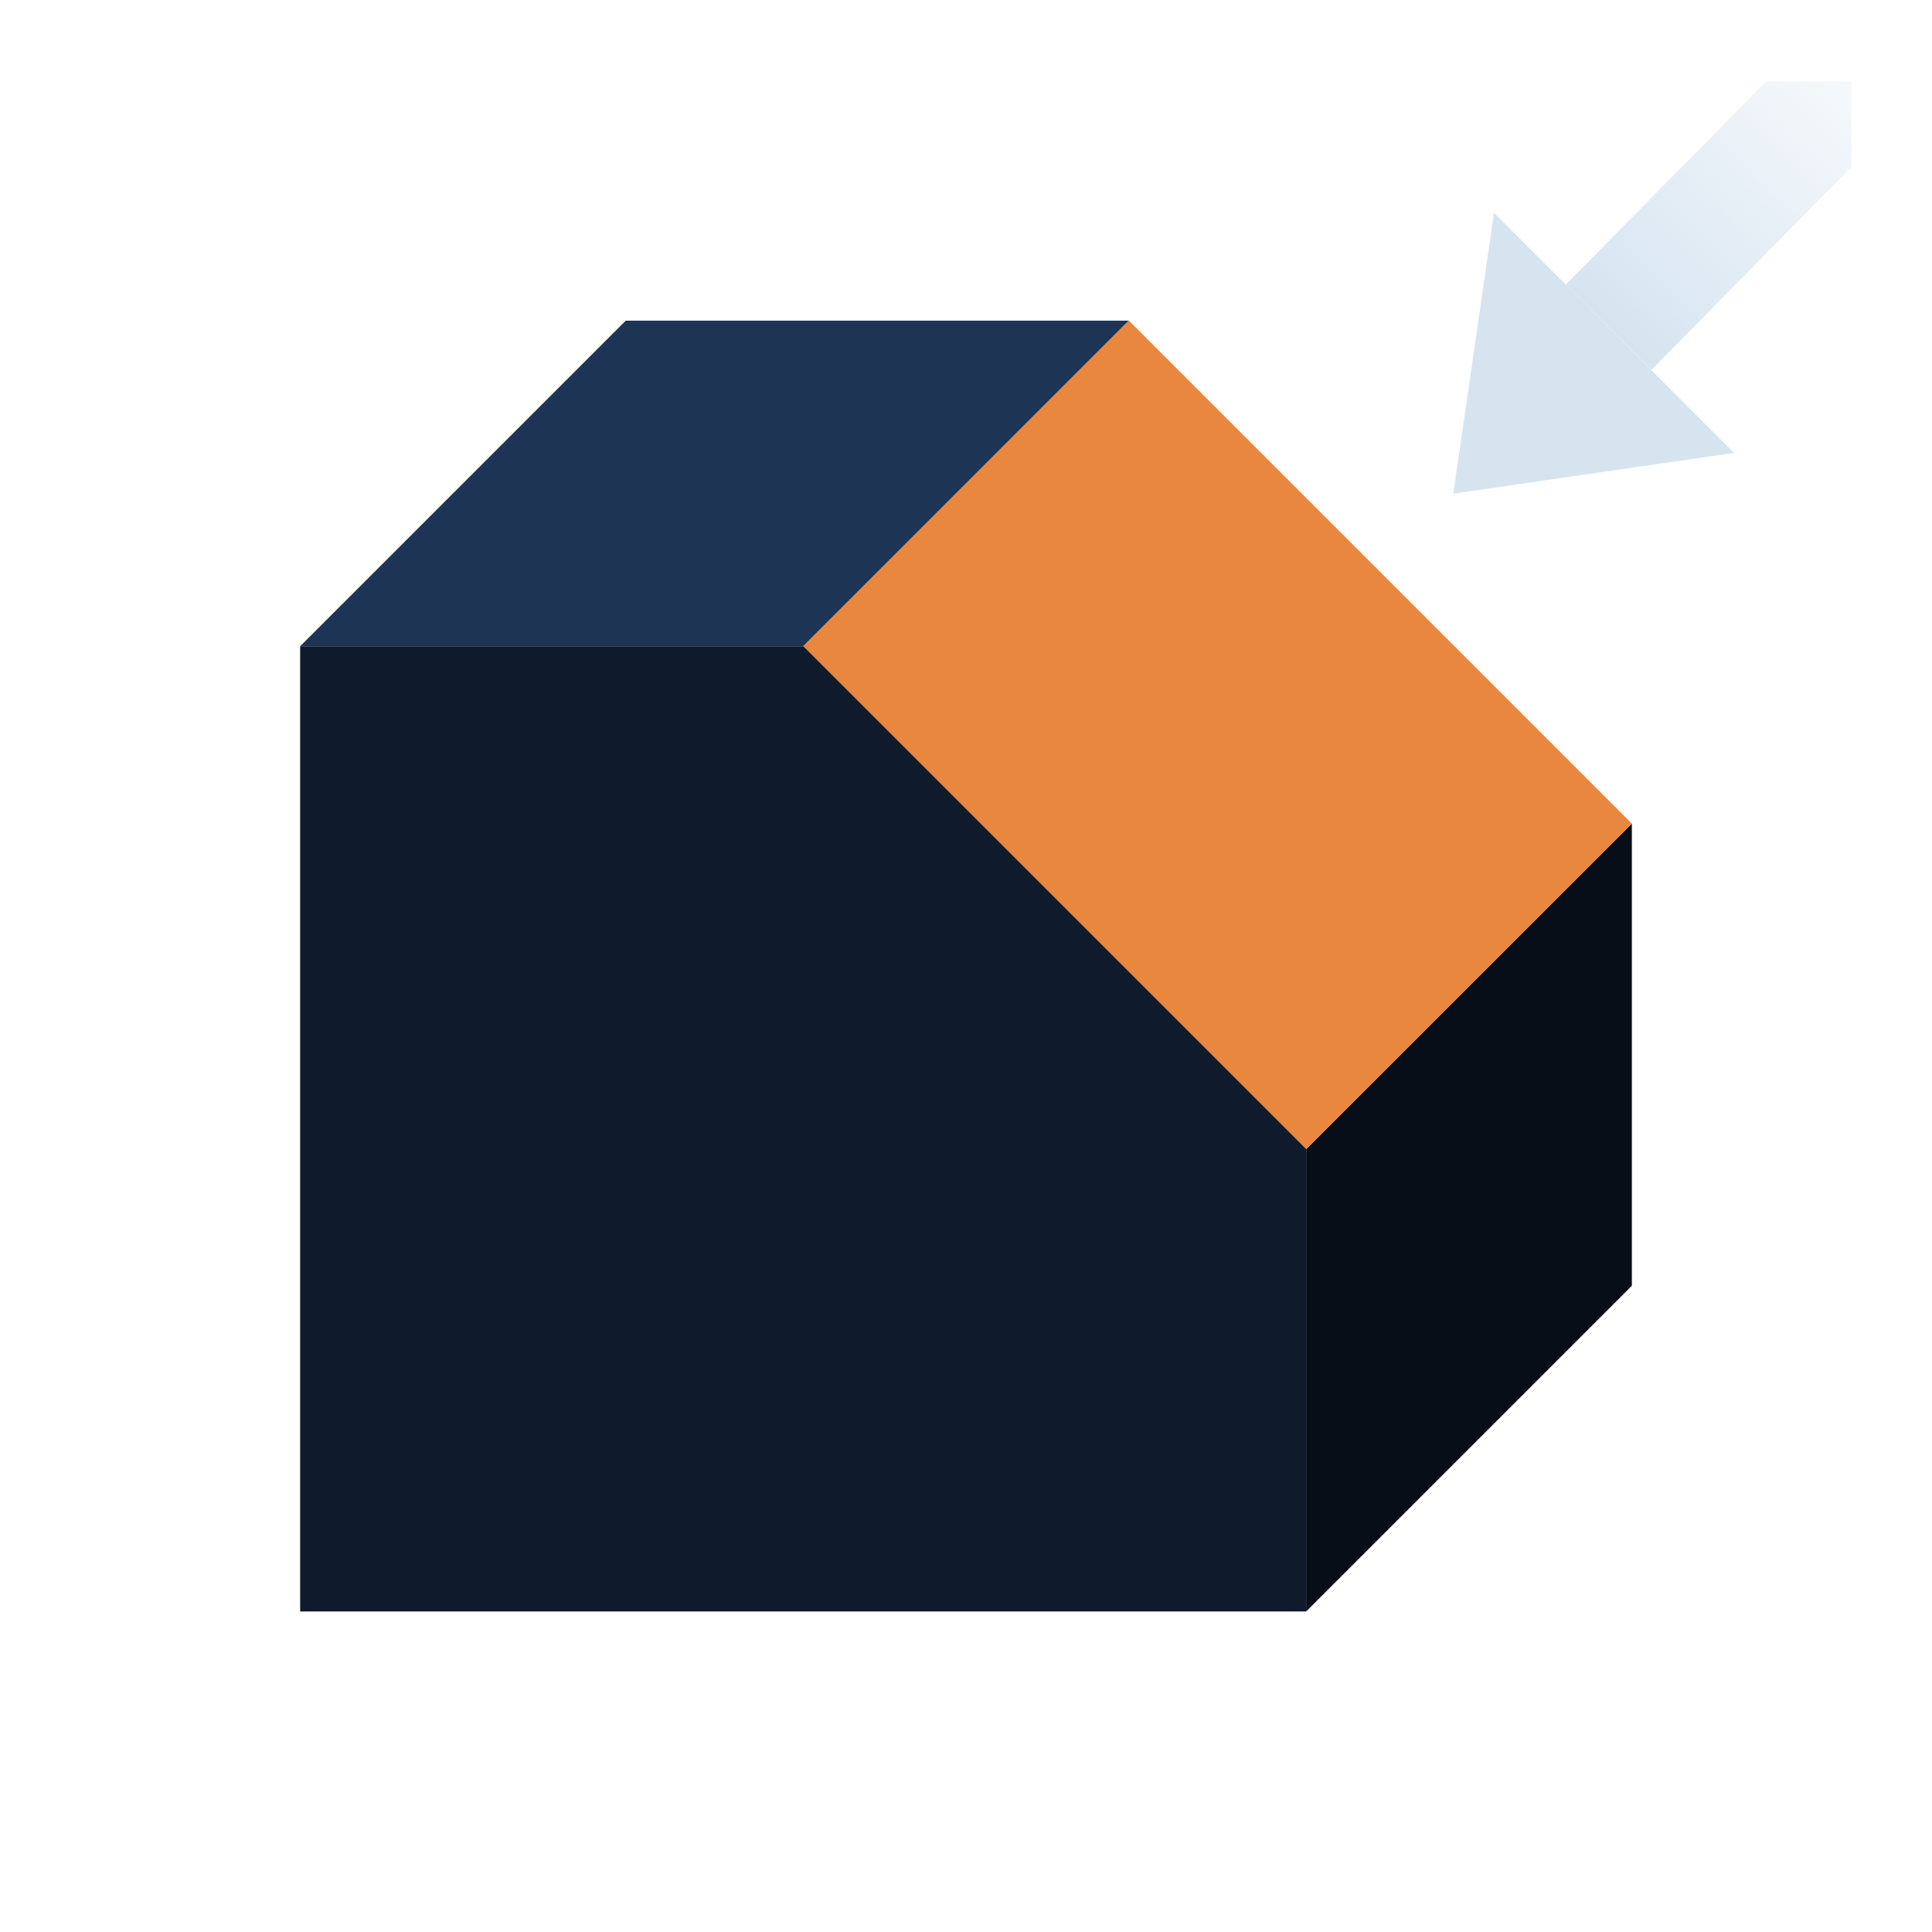
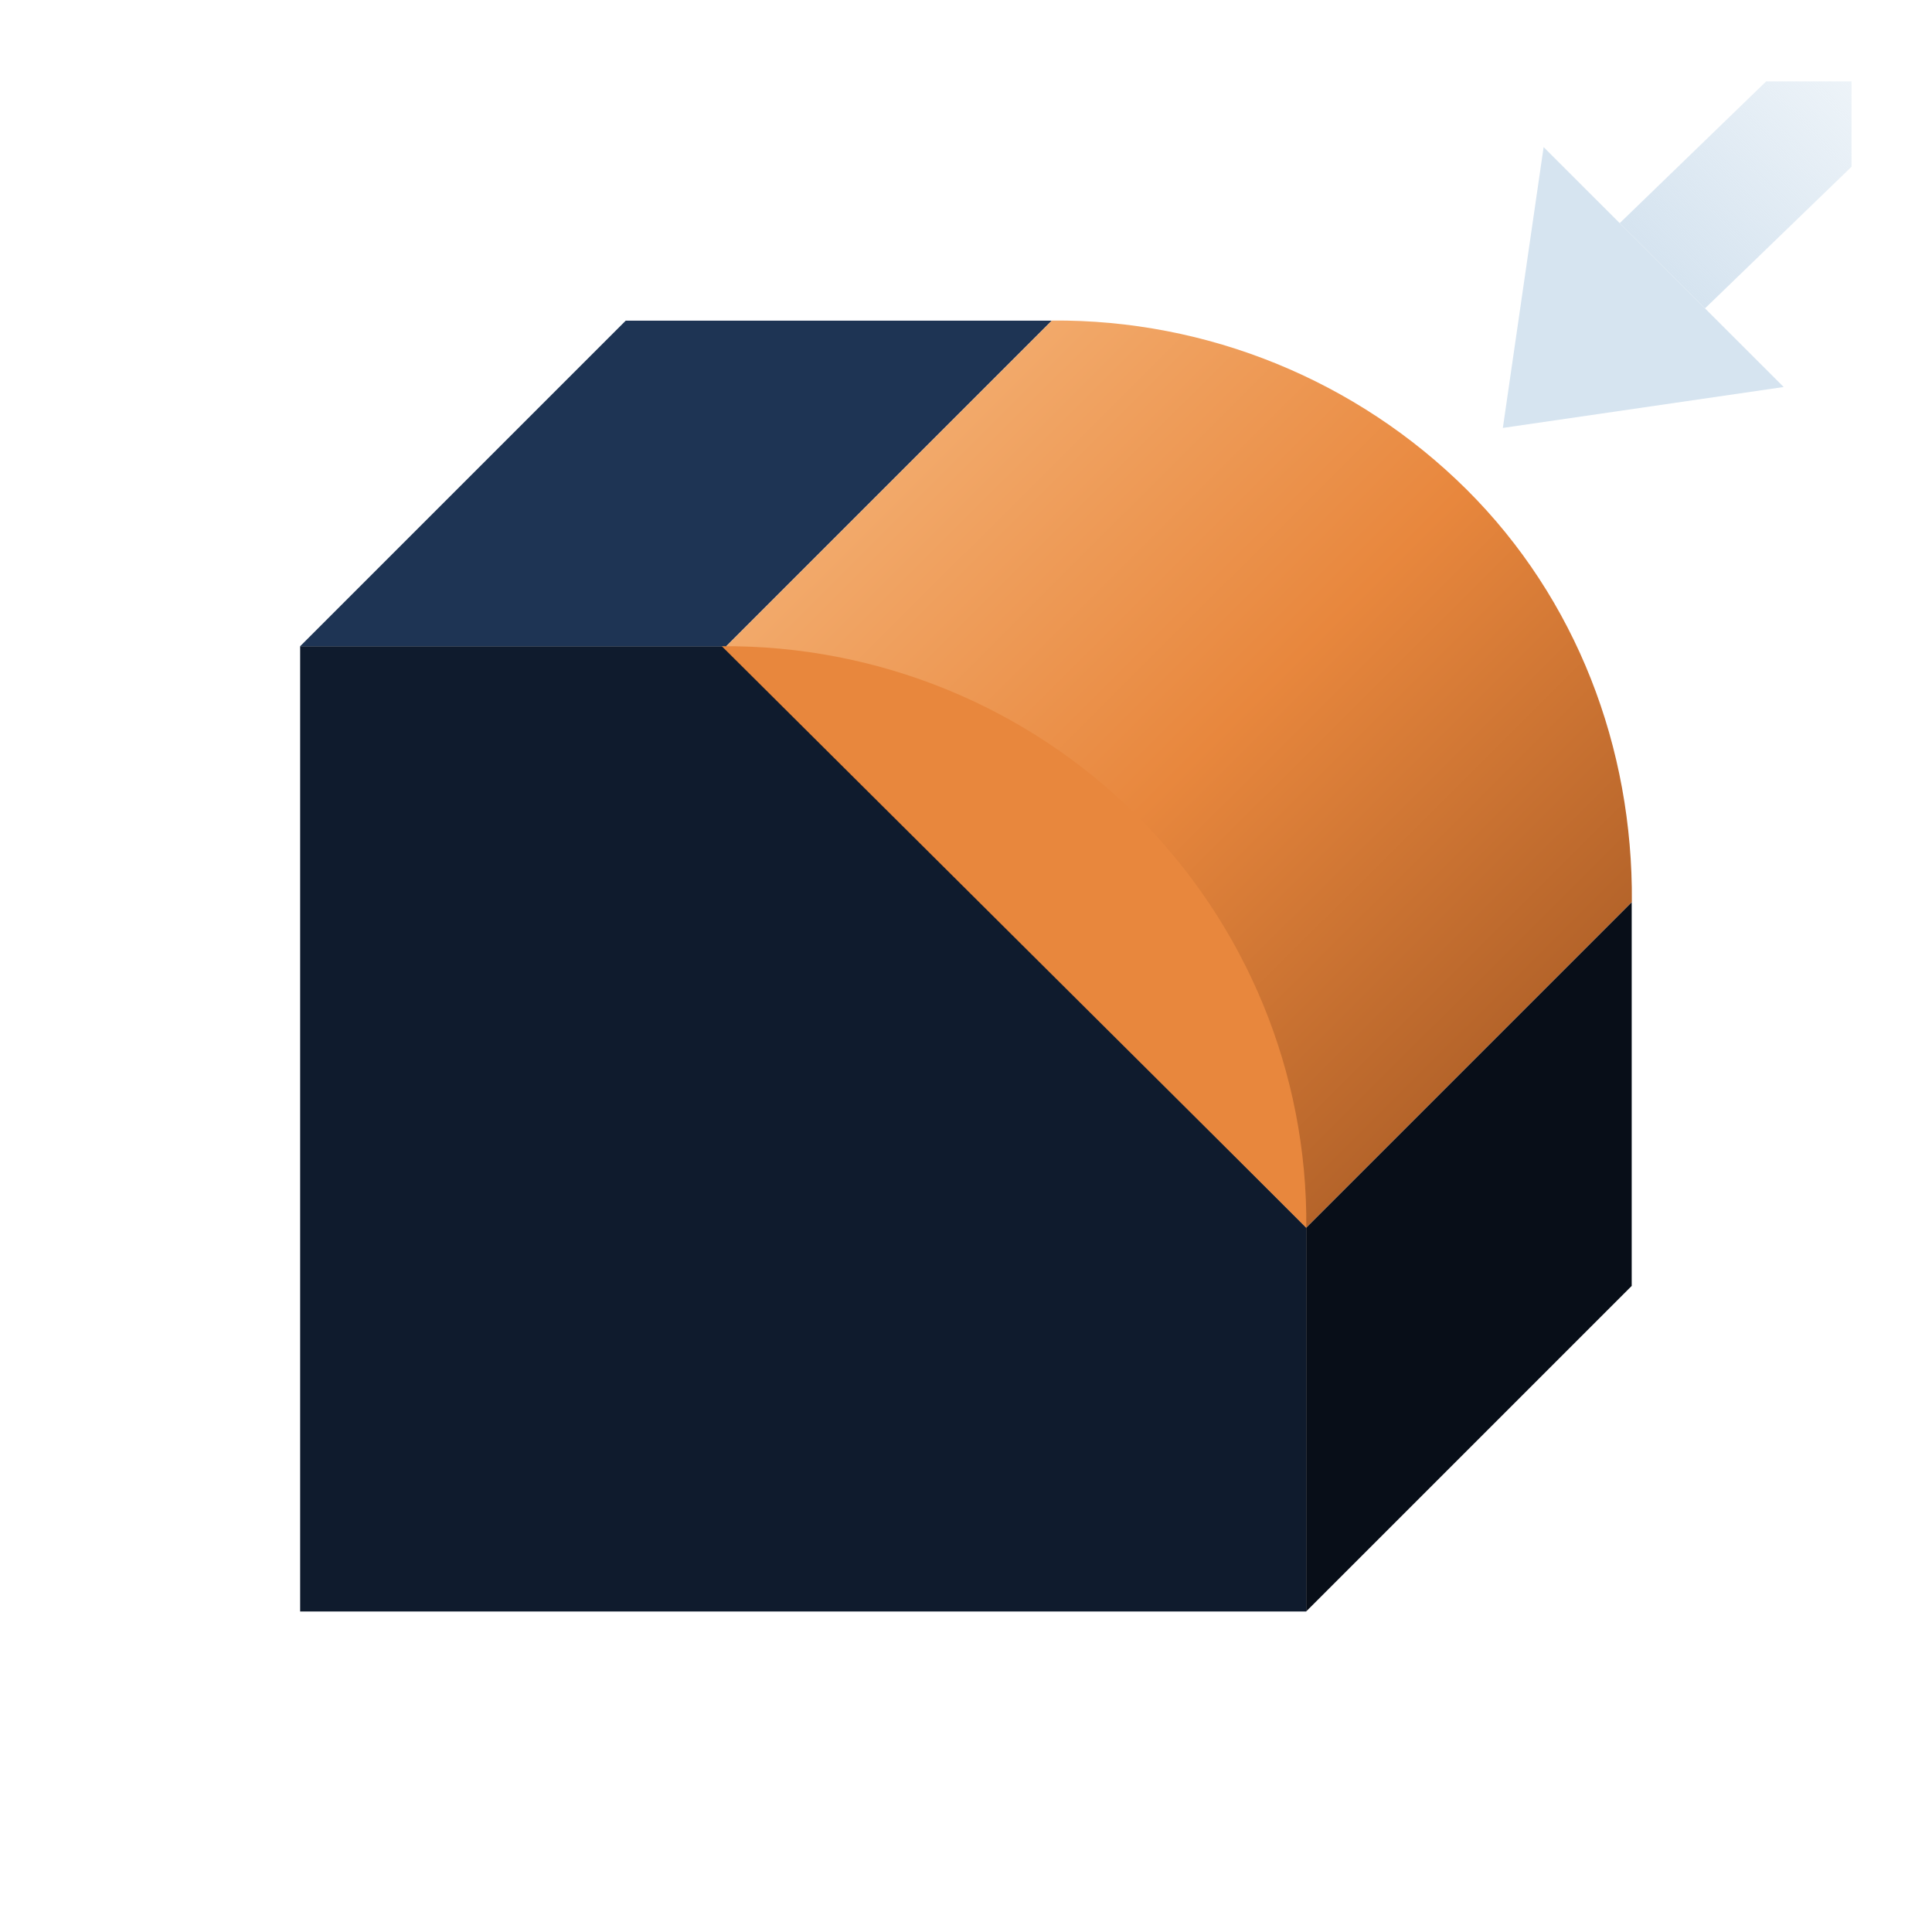
<svg xmlns="http://www.w3.org/2000/svg" xmlns:xlink="http://www.w3.org/1999/xlink" width="48" height="48" viewBox="0 0 12.7 12.7" version="1.1" id="svg1" xml:space="preserve">
  <defs id="defs1">
+     <linearGradient id="linearGradient4">
+       <stop style="stop-color:#f2a96a;stop-opacity:1;" offset="0" id="stop4" />
+       <stop style="stop-color:#e8873d;stop-opacity:1;" offset="0.5" id="stop6" />
+       <stop style="stop-color:#b5642a;stop-opacity:1;" offset="1" id="stop5" />
+     </linearGradient>
    <linearGradient id="linearGradient2">
      <stop style="stop-color:#d6e4f0;stop-opacity:1;" offset="0" id="stop2" />
      <stop style="stop-color:#d6e4f0;stop-opacity:0;" offset="1" id="stop3" />
    </linearGradient>
-     <linearGradient xlink:href="#linearGradient2" id="linearGradient3" x1="6.575" y1="8.908" x2="9.5" y2="8.896" gradientUnits="userSpaceOnUse" gradientTransform="rotate(-45,0.4191535,0.7032905)" />
+     <linearGradient xlink:href="#linearGradient2" id="linearGradient3" x1="7.112" y1="8.872" x2="10.205" y2="8.886" gradientUnits="userSpaceOnUse" gradientTransform="rotate(-45,0.4191535,0.7032905)" />
+     <linearGradient xlink:href="#linearGradient4" id="linearGradient5" x1="5.845" y1="3.177" x2="9.657" y2="6.999" gradientUnits="userSpaceOnUse" />
  </defs>
  <g id="layer1">
-     <path id="rect2" style="fill:url(#linearGradient3);stroke-width:0.253" d="M 10.293,1.871 11.61,0.535 h 0.561 v 0.561 l -1.316,1.336 z" />
-     <path id="rect3" style="baseline-shift:baseline;display:inline;overflow:visible;vector-effect:none;fill:#d6e4f0;stroke-width:0.819;enable-background:accumulate;stop-color:#000000" d="M 9.821,1.399 11.399,2.977 9.553,3.245 Z" />
-     <rect style="fill:#0f1b2d;fill-opacity:1;stroke:none;stroke-width:1.074;stroke-dasharray:none;stroke-opacity:1" id="rect17" width="6.613" height="6.345" x="1.973" y="4.248" />
-     <path style="fill:#080e18;fill-opacity:1;stroke:none;stroke-width:1.232;stroke-dasharray:none;stroke-opacity:1" d="M 8.586,10.593 10.727,8.452 V 5.414 L 8.586,7.554 Z" id="path20" />
-     <path style="fill:#1e3454;fill-opacity:1;stroke:none;stroke-width:1.232;stroke-dasharray:none;stroke-opacity:1" d="m 1.973,4.248 2.14,-2.14 3.307,1.1e-6 -2.14,2.14 z" id="path21" />
-     <path style="fill:#e8873d;stroke-width:0.053;stroke-linejoin:round" d="M 5.28,4.248 8.586,7.554 10.727,5.414 7.42,2.107 Z" id="path2" />
+     <path id="rect2" style="fill:url(#linearGradient3);stroke-width:0.253" d="M 10.647,1.467 11.61,0.535 h 0.561 v 0.561 l -0.963,0.931 z" />
+     <path id="rect3" style="baseline-shift:baseline;display:inline;overflow:visible;vector-effect:none;fill:#d6e4f0;stroke-width:0.819;enable-background:accumulate;stop-color:#000000" d="M 10.147,0.967 11.725,2.544 9.879,2.813 Z" />
+     <path id="rect17" style="fill:#0f1b2d;stroke-width:1.074" d="m 1.973,4.248 2.801,-3e-7 3.812,3.822 0,2.523 h -6.613 z" />
+     <path style="fill:#080e18;fill-opacity:1;stroke:none;stroke-width:1.232;stroke-dasharray:none;stroke-opacity:1" d="m 8.586,10.593 2.14,-2.14 10e-7,-2.523 -2.14,2.14 z" id="path20" />
+     <path style="fill:#1e3454;fill-opacity:1;stroke:none;stroke-width:1.232;stroke-dasharray:none;stroke-opacity:1" d="m 1.973,4.248 2.14,-2.14 2.801,3e-7 -2.14,2.14 z" id="path21" />
+     <path id="path2" style="fill:url(#linearGradient5);stroke-width:0.102;stroke-linejoin:round" d="M 9.641,3.218 C 8.918,2.5 7.936,2.099 6.915,2.107 L 4.774,4.248 8.586,8.07 10.727,5.929 C 10.735,4.914 10.363,3.937 9.641,3.218 Z" />
+     <path id="path1" style="fill:#e8873d;stroke-width:0.102;stroke-linejoin:round" d="m 4.745,4.248 a 3.812,3.79 0 0 1 2.726,1.111 3.812,3.79 0 0 1 1.116,2.711" />
  </g>
</svg>
